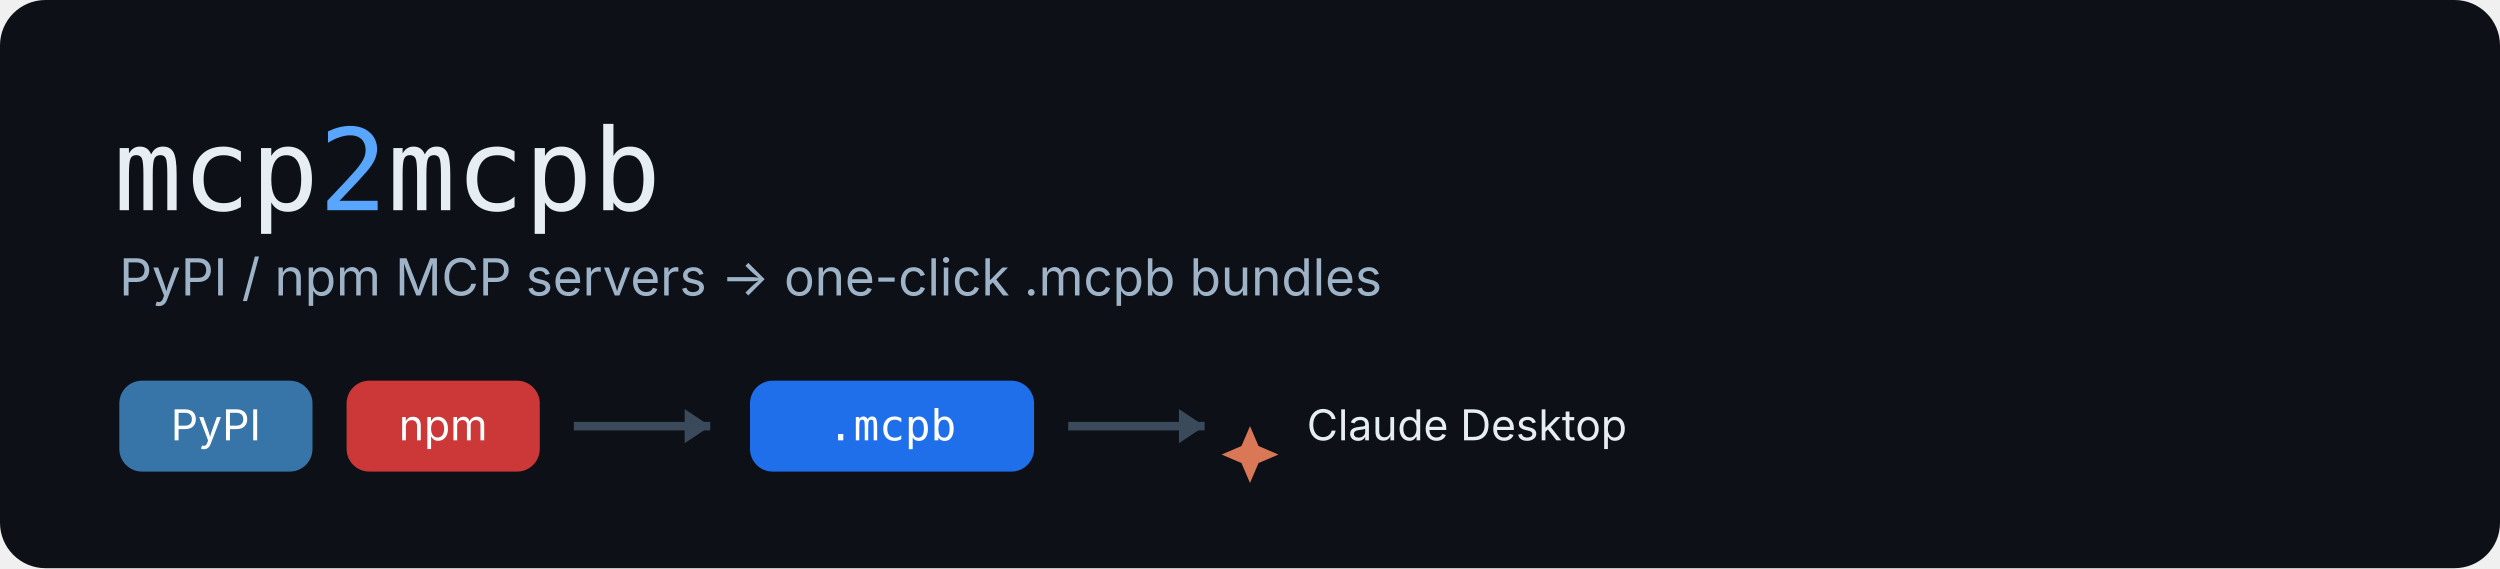
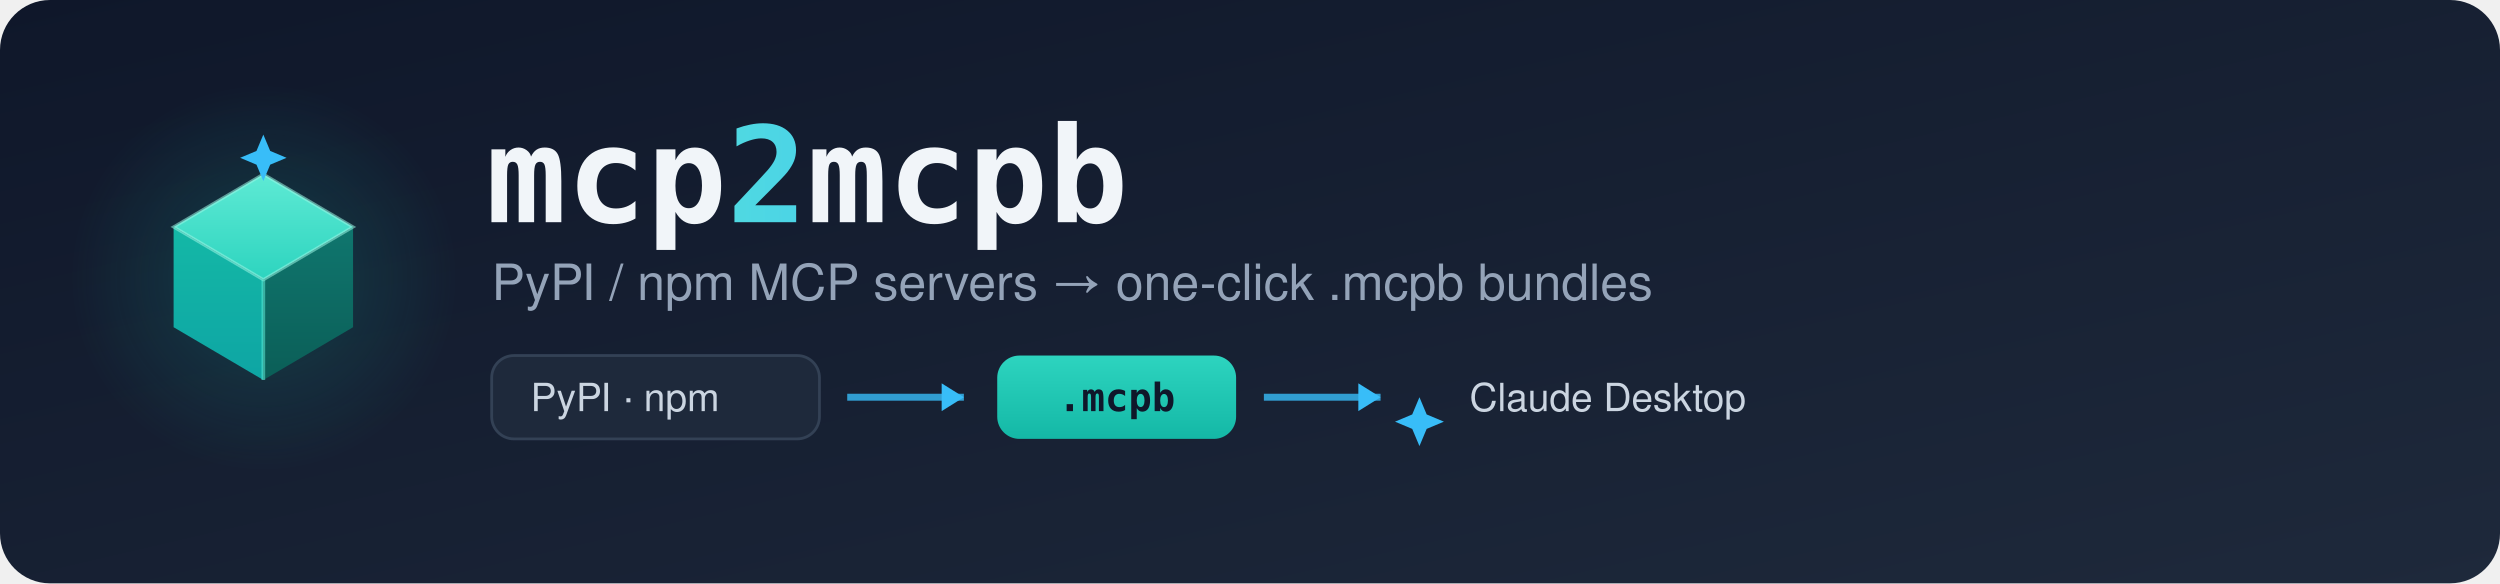
- <svg xmlns="http://www.w3.org/2000/svg" width="880" height="200" viewBox="0 0 880 200" role="img" aria-label="mcp2mcpb">
-   <rect width="880" height="200" rx="16" fill="#0d1117" />
-   <text x="40" y="74" font-family="ui-monospace,Menlo,monospace" font-size="40" fill="#e6edf3">mcp<tspan fill="#58a6ff">2</tspan>mcpb</text>
-   <text x="42" y="104" font-family="-apple-system,Segoe UI,sans-serif" font-size="18" fill="#9fb3c8">PyPI / npm MCP servers → one-click .mcpb bundles</text>
-   <g transform="translate(42,134)" font-family="-apple-system,Segoe UI,sans-serif" font-size="15">
-     <rect x="0" y="0" width="68" height="32" rx="8" fill="#3775a9" />
-     <text x="34" y="21" text-anchor="middle" fill="#ffffff">PyPI</text>
-     <rect x="80" y="0" width="68" height="32" rx="8" fill="#cb3837" />
-     <text x="114" y="21" text-anchor="middle" fill="#ffffff">npm</text>
-     <line x1="160" y1="16" x2="208" y2="16" stroke="#3a4a5a" stroke-width="3" />
-     <path d="M208 16 l-9 -6 0 12 z" fill="#3a4a5a" />
-     <rect x="222" y="0" width="100" height="32" rx="8" fill="#1f6feb" />
-     <text x="272" y="21" text-anchor="middle" fill="#ffffff" font-family="ui-monospace,Menlo,monospace">.mcpb</text>
-     <line x1="334" y1="16" x2="382" y2="16" stroke="#3a4a5a" stroke-width="3" />
-     <path d="M382 16 l-9 -6 0 12 z" fill="#3a4a5a" />
-     <path d="M398 16 l3 7 7 3 -7 3 -3 7 -3 -7 -7 -3 7 -3 z" fill="#d97757" />
-     <text x="418" y="21" fill="#e6edf3">Claude Desktop</text>
+ <svg xmlns="http://www.w3.org/2000/svg" width="900" height="210" viewBox="0 0 900 210" role="img" aria-label="mcp2mcpb">
+   <defs>
+     <linearGradient id="bg" x1="0" y1="0" x2="1" y2="1">
+       <stop offset="0" stop-color="#0F172A" />
+       <stop offset="1" stop-color="#1E293B" />
+     </linearGradient>
+     <linearGradient id="face-top" x1="0" y1="0" x2="0" y2="1">
+       <stop offset="0" stop-color="#5EEAD4" />
+       <stop offset="1" stop-color="#2DD4BF" />
+     </linearGradient>
+     <linearGradient id="face-left" x1="0" y1="0" x2="0" y2="1">
+       <stop offset="0" stop-color="#14B8A6" />
+       <stop offset="1" stop-color="#0EA5A4" />
+     </linearGradient>
+     <linearGradient id="face-right" x1="0" y1="0" x2="0" y2="1">
+       <stop offset="0" stop-color="#0F766E" />
+       <stop offset="1" stop-color="#0B5E57" />
+     </linearGradient>
+     <radialGradient id="glow" cx="0.5" cy="0.5" r="0.5">
+       <stop offset="0" stop-color="#14B8A6" stop-opacity="0.22" />
+       <stop offset="1" stop-color="#14B8A6" stop-opacity="0" />
+     </radialGradient>
+     <linearGradient id="word" x1="0" y1="0" x2="1" y2="0">
+       <stop offset="0" stop-color="#5EEAD4" />
+       <stop offset="1" stop-color="#38BDF8" />
+     </linearGradient>
+     <linearGradient id="bundle" x1="0" y1="0" x2="0" y2="1">
+       <stop offset="0" stop-color="#2DD4BF" />
+       <stop offset="1" stop-color="#14B8A6" />
+     </linearGradient>
+   </defs>
+   <rect width="900" height="210" rx="18" fill="url(#bg)" />
+   <circle cx="95" cy="100" r="70" fill="url(#glow)" />
+   <g transform="translate(34,38) scale(0.95)">
+     <path d="M64 26 L98 46 L64 66 L30 46 Z" fill="url(#face-top)" />
+     <path d="M30 46 L64 66 L64 104 L30 84 Z" fill="url(#face-left)" />
+     <path d="M98 46 L64 66 L64 104 L98 84 Z" fill="url(#face-right)" />
+     <path d="M64 26 L98 46 L64 66 L30 46 Z" fill="none" stroke="#99F6E4" stroke-width="1.2" stroke-opacity="0.55" />
+     <line x1="64" y1="66" x2="64" y2="104" stroke="#5EEAD4" stroke-width="1.4" stroke-opacity="0.55" />
+     <path d="M64 11 l2.6 6.2 6.2 2.6 -6.2 2.6 -2.6 6.2 -2.6 -6.2 -6.2 -2.6 6.2 -2.6 z" fill="#38BDF8" />
+   </g>
+   <text x="175" y="80" font-family="ui-monospace,SFMono-Regular,Menlo,monospace" font-size="48" font-weight="600" fill="#F1F5F9">mcp<tspan fill="url(#word)">2</tspan>mcpb</text>
+   <text x="177" y="108" font-family="-apple-system,Segoe UI,Helvetica,sans-serif" font-size="18" fill="#94A3B8">PyPI / npm MCP servers → one-click .mcpb bundles</text>
+   <g transform="translate(177,128)" font-family="-apple-system,Segoe UI,Helvetica,sans-serif" font-size="14">
+     <rect x="0" y="0" width="118" height="30" rx="8" fill="#1E293B" stroke="#334155" stroke-width="1" />
+     <text x="14" y="20" fill="#CBD5E1">PyPI · npm</text>
+     <line x1="128" y1="15" x2="170" y2="15" stroke="#38BDF8" stroke-width="2.5" stroke-opacity="0.8" />
+     <path d="M170 15 l-8 -5 0 10 z" fill="#38BDF8" />
+     <rect x="182" y="0" width="86" height="30" rx="8" fill="url(#bundle)" />
+     <text x="225" y="20" text-anchor="middle" fill="#0F172A" font-family="ui-monospace,Menlo,monospace" font-weight="600">.mcpb</text>
+     <line x1="278" y1="15" x2="320" y2="15" stroke="#38BDF8" stroke-width="2.5" stroke-opacity="0.8" />
+     <path d="M320 15 l-8 -5 0 10 z" fill="#38BDF8" />
+     <path d="M334 15 l2.6 6.2 6.2 2.6 -6.2 2.6 -2.6 6.2 -2.6 -6.2 -6.2 -2.6 6.2 -2.6 z" fill="#38BDF8" />
+     <text x="352" y="20" fill="#CBD5E1">Claude Desktop</text>
  </g>
</svg>
